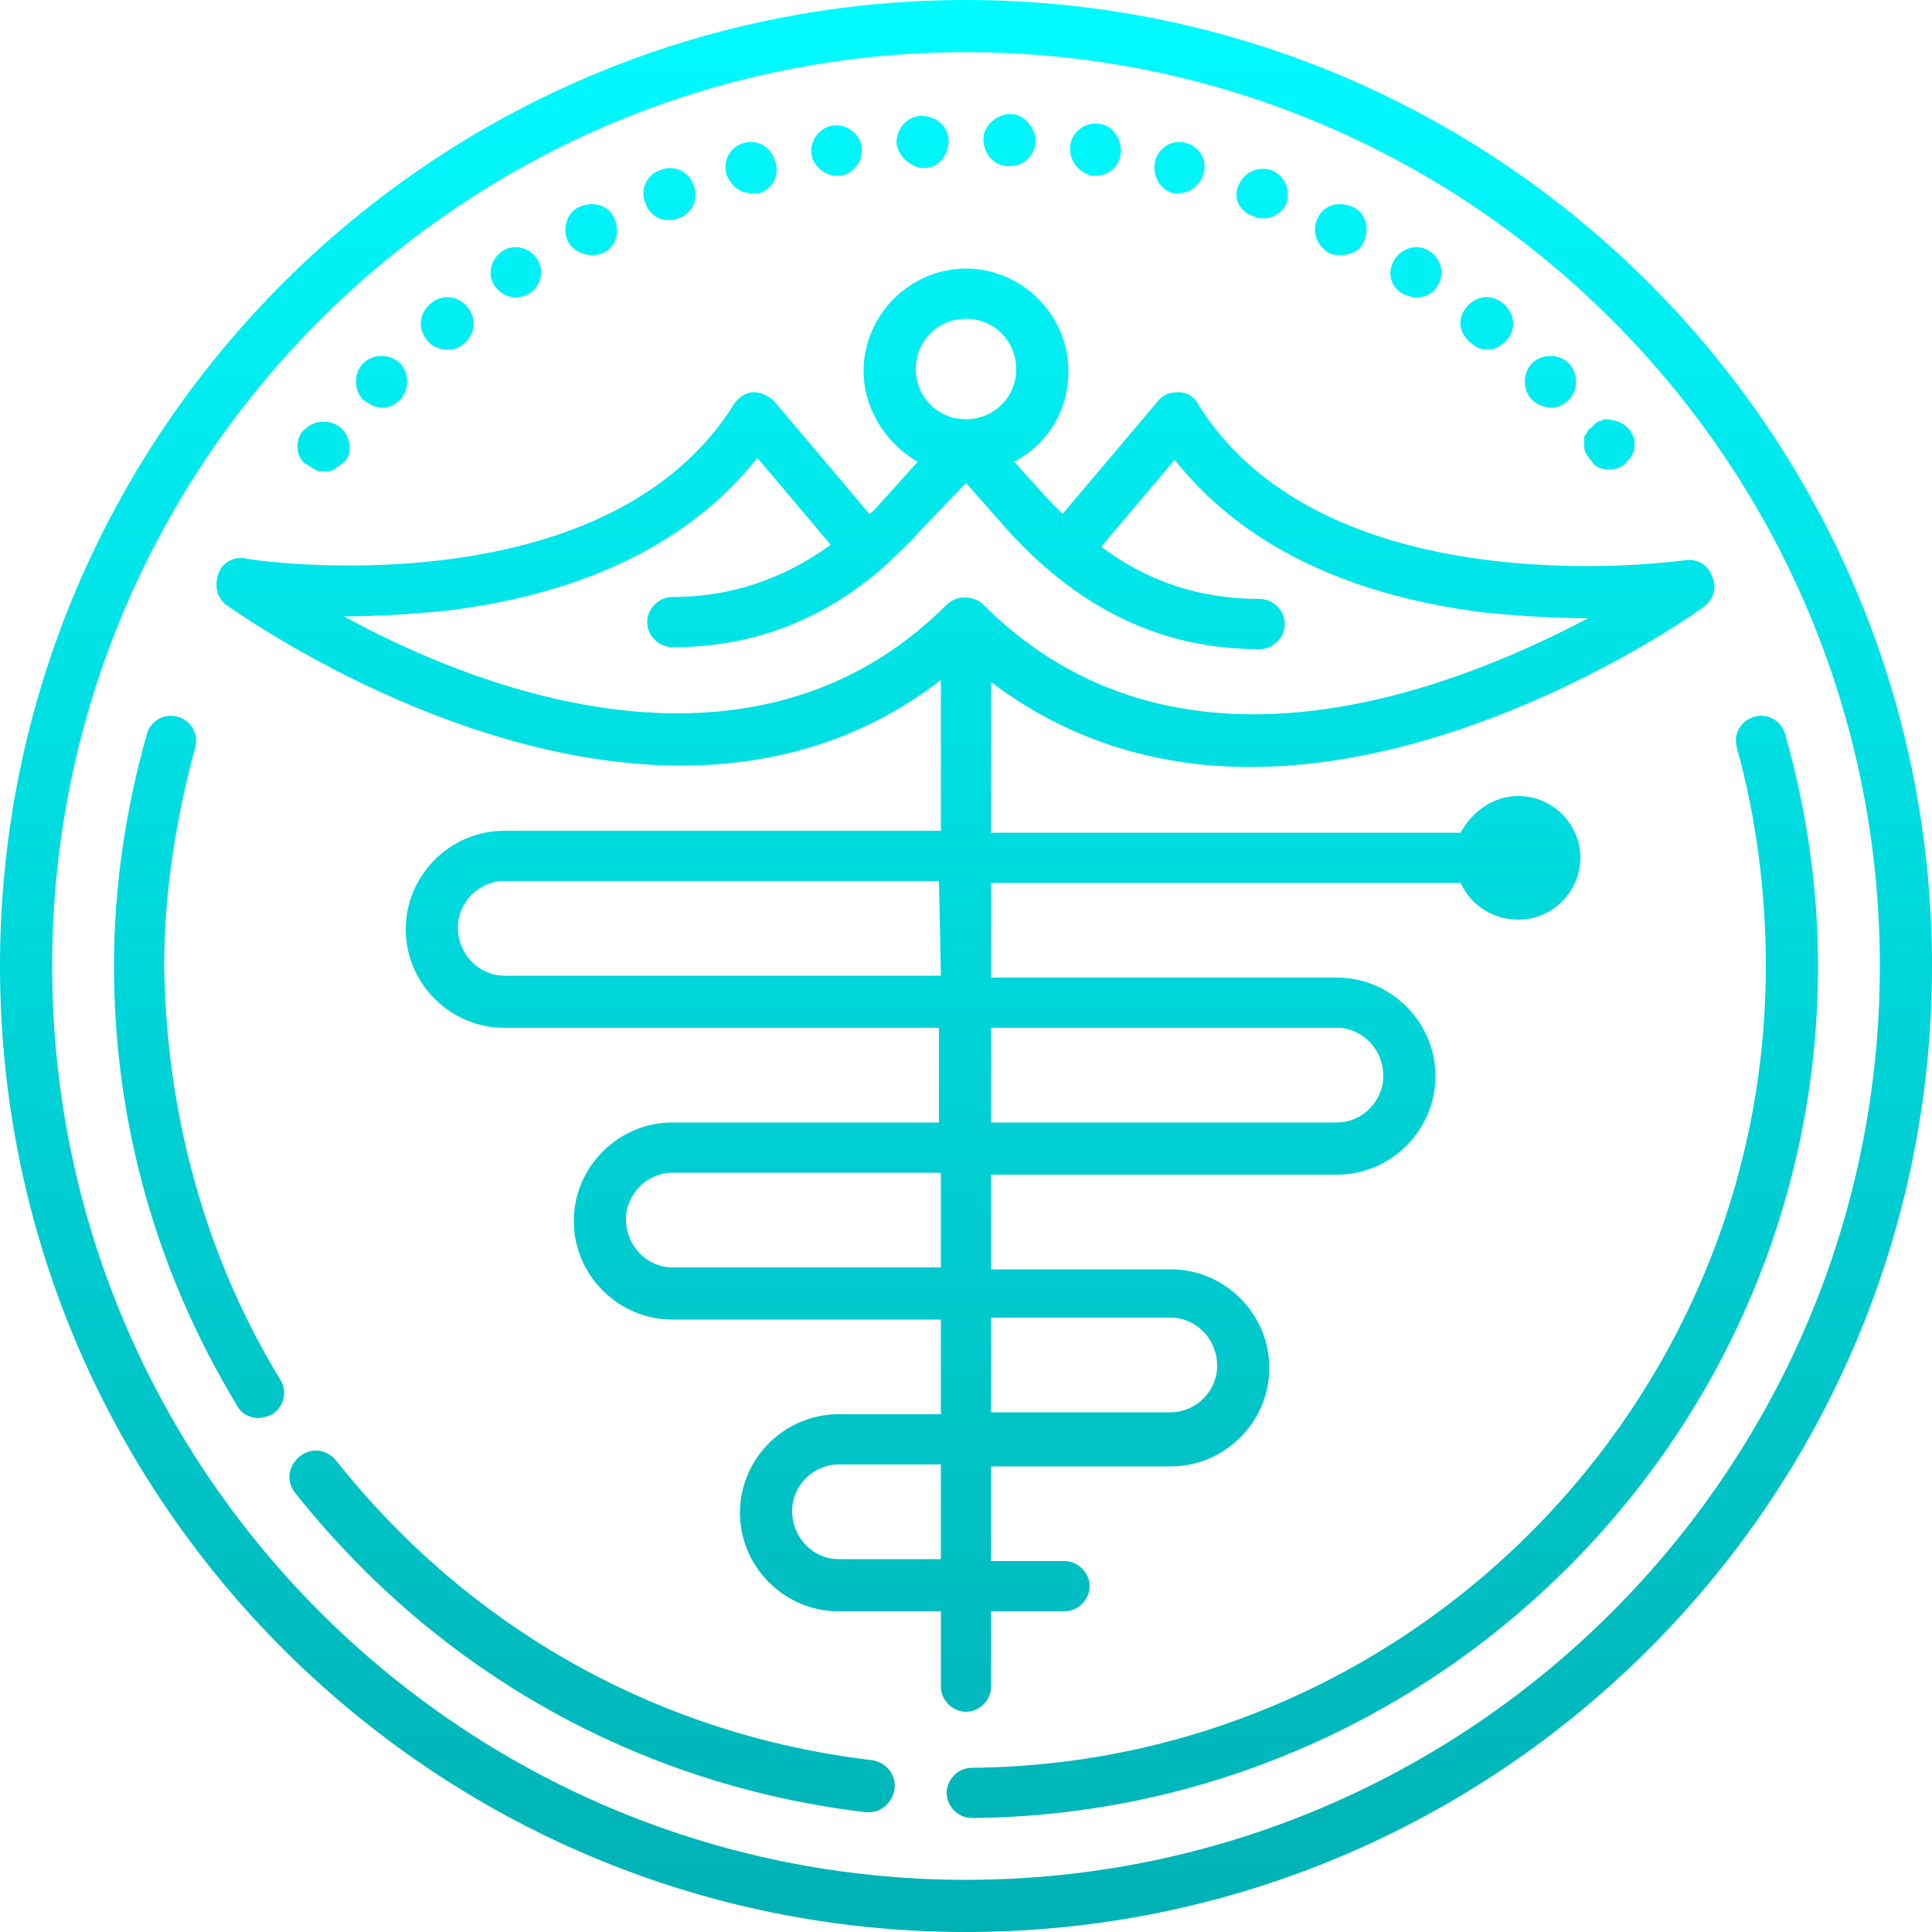
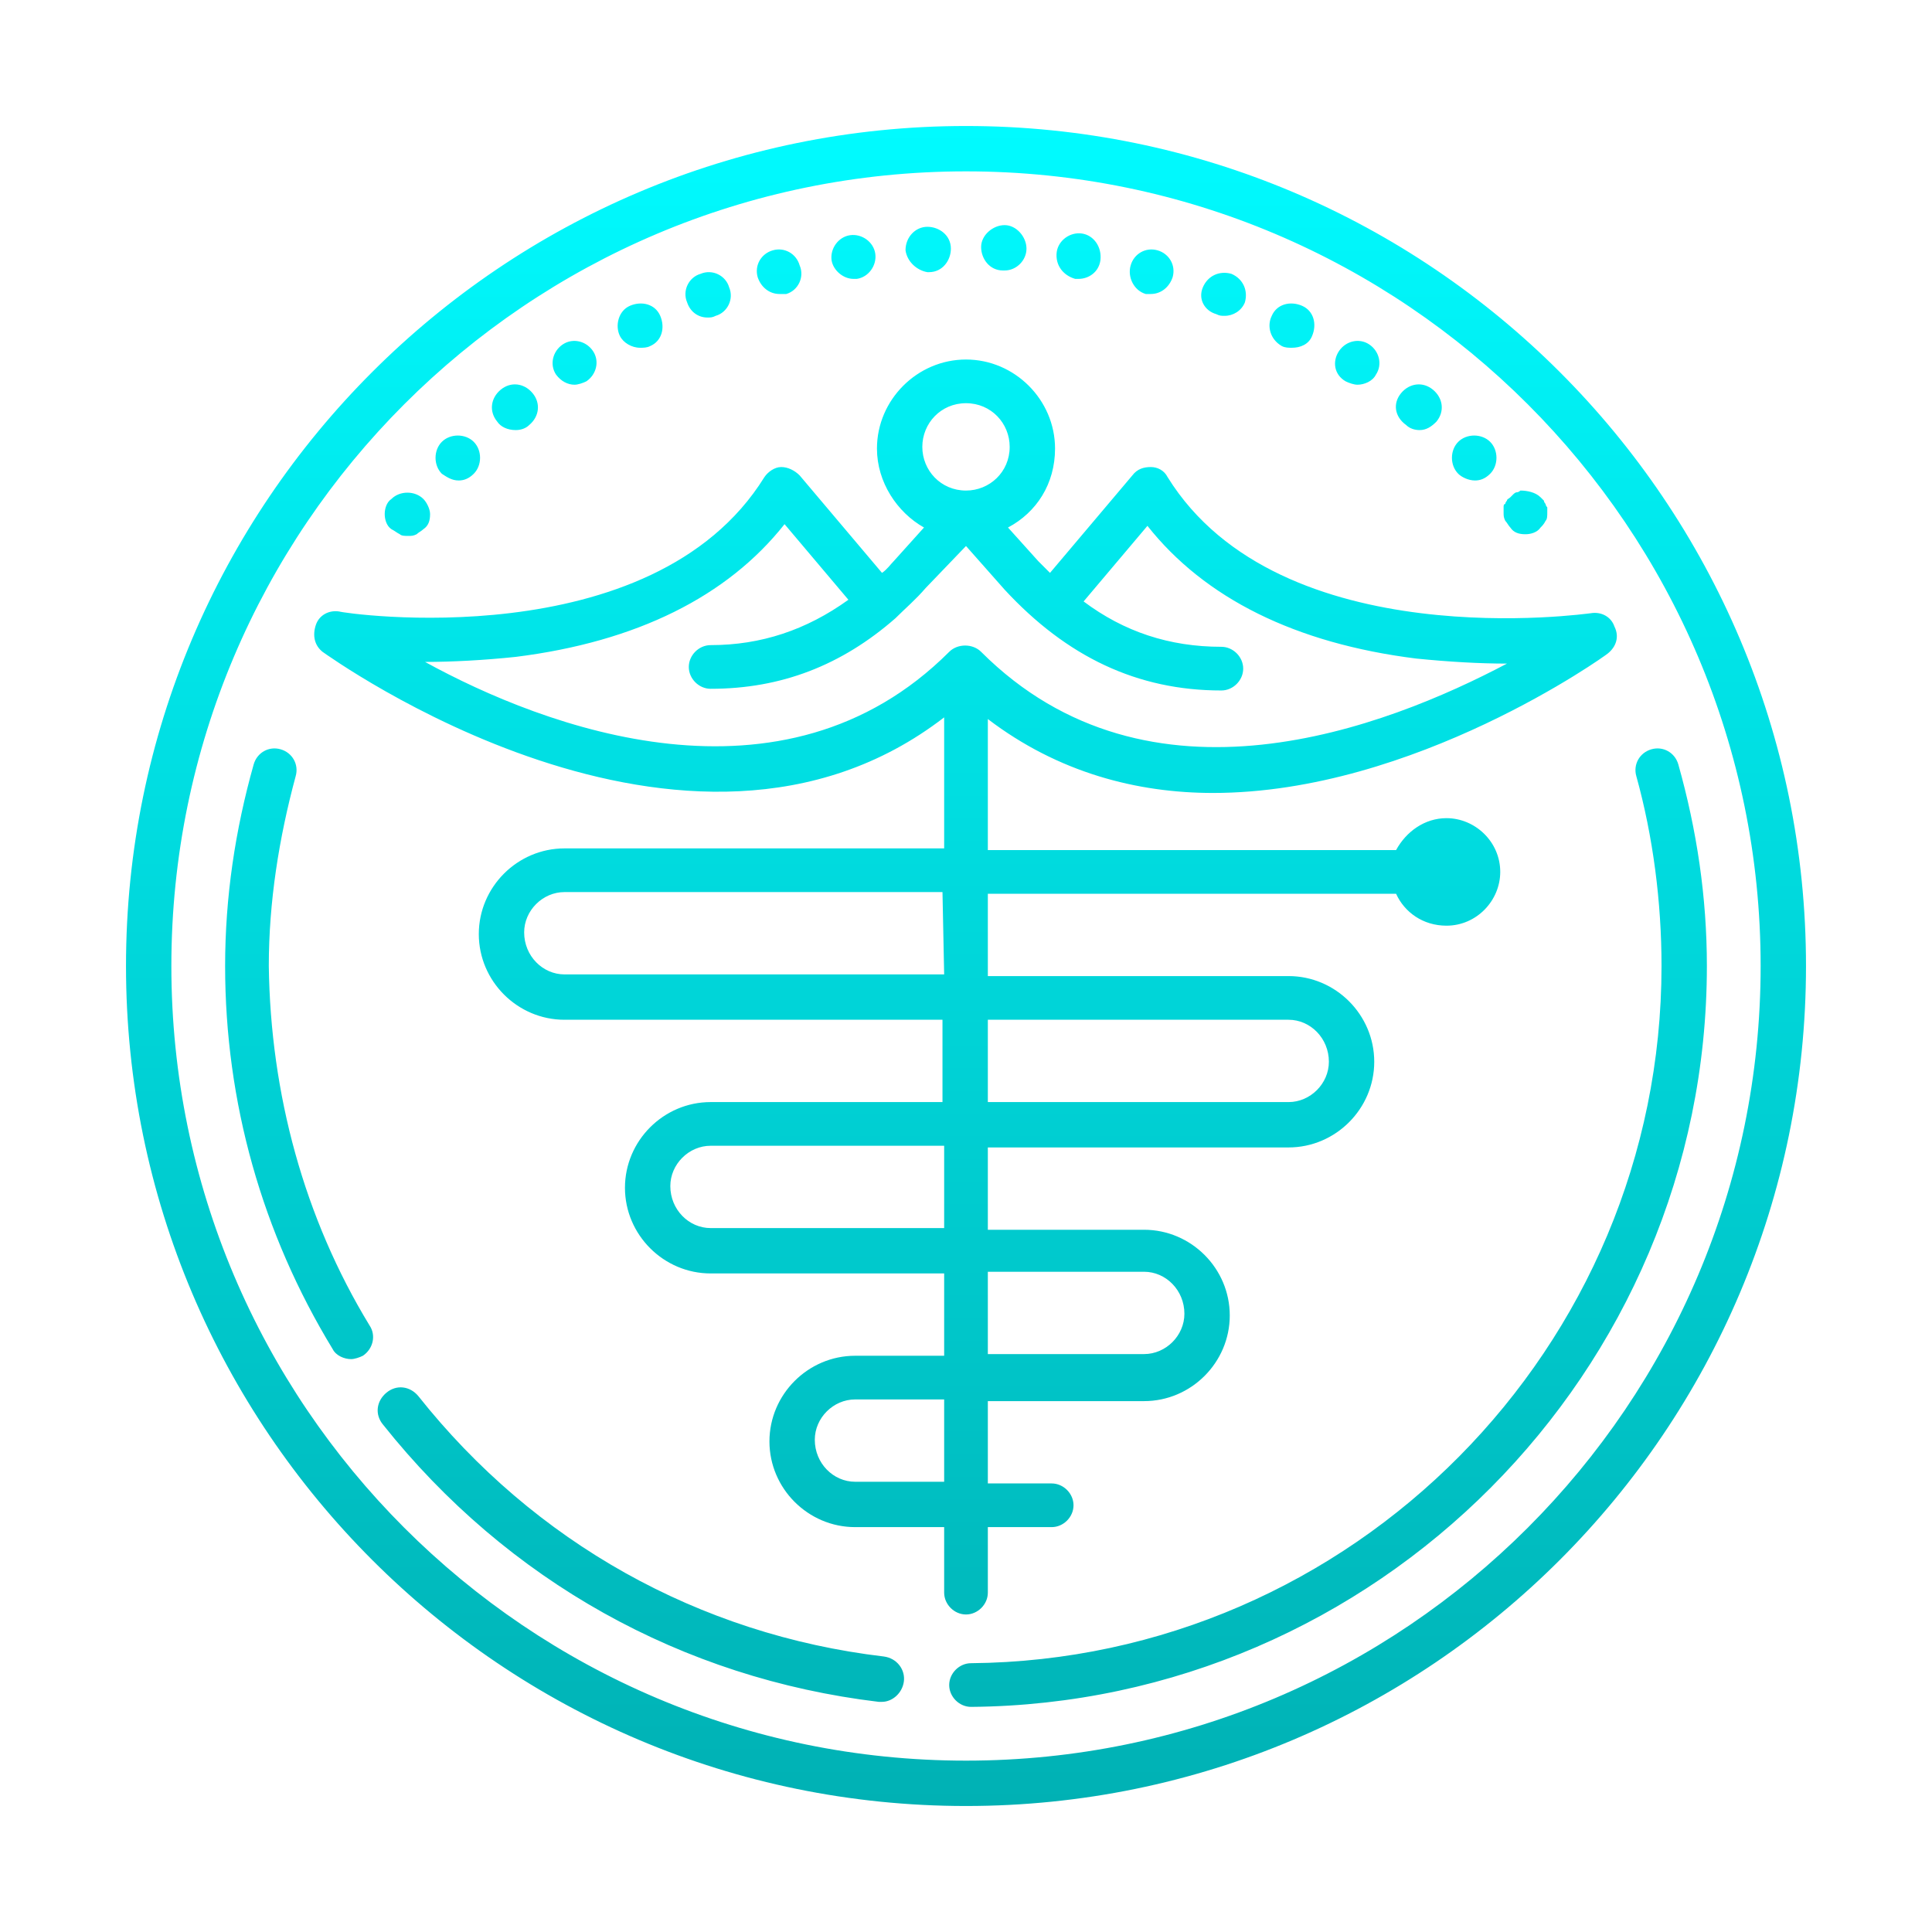
- <svg xmlns="http://www.w3.org/2000/svg" version="1.1" id="Icons" x="0px" y="0px" width="100px" height="100px" viewBox="0 0 100 100" style="enable-background:new 0 0 100 100;" xml:space="preserve">
+ <svg xmlns="http://www.w3.org/2000/svg" version="1.1" id="Icons" x="0px" y="0px" width="115px" height="115px" viewBox="0 0 115 115" style="enable-background:new 0 0 115 115;" xml:space="preserve">
  <style type="text/css">
	.st0{fill:url(#SVGID_1_);}
</style>
-   <linearGradient id="SVGID_1_" gradientUnits="userSpaceOnUse" x1="50" y1="0" x2="50" y2="100">
+   <linearGradient id="SVGID_1_" gradientUnits="userSpaceOnUse" x1="57.5" y1="109.5" x2="57.5" y2="9.5" gradientTransform="matrix(1 0 0 -1 0 117)">
    <stop offset="0" style="stop-color:#00FBFF" />
    <stop offset="1" style="stop-color:#00B1B4" />
  </linearGradient>
-   <path class="st0" d="M62,20.9c-0.2-0.4-0.6-0.6-1-0.6c-0.4,0-0.8,0.1-1.1,0.5l-4.9,5.8c-0.2-0.2-0.4-0.4-0.7-0.7l-1.8-2  c1.7-0.9,2.8-2.6,2.8-4.7c0-2.9-2.4-5.3-5.3-5.3c-2.9,0-5.3,2.4-5.3,5.3c0,2,1.2,3.8,2.8,4.7l-1.8,2c-0.2,0.2-0.4,0.5-0.7,0.7  l-4.9-5.8c-0.3-0.3-0.7-0.5-1.1-0.5c-0.4,0-0.8,0.3-1,0.6c-6.7,10.8-25.1,8.1-25.3,8c-0.6-0.1-1.2,0.2-1.4,0.8  c-0.2,0.6-0.1,1.2,0.4,1.6C12,31.5,33.4,47,48.7,35.2l0,7.8H26.1c-2.8,0-5.1,2.3-5.1,5.1c0,2.8,2.3,5.1,5.1,5.1h22.5l0,4.9H34.8  c-2.8,0-5.1,2.3-5.1,5.1c0,2.8,2.3,5.1,5.1,5.1h13.9l0,4.9h-5.3c-2.8,0-5.1,2.3-5.1,5.1c0,2.8,2.3,5.1,5.1,5.1h5.3l0,3.9  c0,0.7,0.6,1.3,1.3,1.3s1.3-0.6,1.3-1.3l0-3.9h3.8c0.7,0,1.3-0.6,1.3-1.3s-0.6-1.3-1.3-1.3h-3.8l0-4.9h9.3c2.8,0,5.1-2.3,5.1-5.1  c0-2.8-2.3-5.1-5.1-5.1h-9.3l0-4.9h17.9c2.8,0,5.1-2.3,5.1-5.1c0-2.8-2.3-5.1-5.1-5.1H51.3l0-4.9h24.3c0.5,1.1,1.6,1.9,3,1.9  c1.8,0,3.2-1.5,3.2-3.2c0-1.8-1.5-3.2-3.2-3.2c-1.3,0-2.4,0.8-3,1.9H51.3l0-7.8c4.2,3.2,8.9,4.4,13.4,4.4c12,0,23.4-8.2,23.5-8.3  c0.5-0.4,0.7-1,0.4-1.6c-0.2-0.6-0.8-0.9-1.4-0.8C87.1,29,68.7,31.7,62,20.9z M48.7,80.7h-5.3c-1.3,0-2.4-1.1-2.4-2.5  c0-1.3,1.1-2.4,2.4-2.4h5.3L48.7,80.7z M60.6,68.2c1.3,0,2.4,1.1,2.4,2.5c0,1.3-1.1,2.4-2.4,2.4h-9.3l0-4.9H60.6z M48.7,65.6H34.8  c-1.3,0-2.4-1.1-2.4-2.5c0-1.3,1.1-2.4,2.4-2.4h13.9L48.7,65.6z M69.2,53.2c1.3,0,2.4,1.1,2.4,2.5c0,1.3-1.1,2.4-2.4,2.4H51.3l0-4.9  H69.2z M48.7,50.5H26.1c-1.3,0-2.4-1.1-2.4-2.5c0-1.3,1.1-2.4,2.4-2.4h22.5L48.7,50.5z M50,16.5c1.5,0,2.6,1.2,2.6,2.6  c0,1.5-1.2,2.6-2.6,2.6c-1.5,0-2.6-1.2-2.6-2.6C47.4,17.7,48.5,16.5,50,16.5z M50.9,31.3c-0.5-0.5-1.4-0.5-1.9,0  c-9.9,9.9-24.1,4.5-31.2,0.6c1.6,0,3.5-0.1,5.4-0.3c7.2-0.9,12.6-3.6,16-7.9l3.8,4.5c-2.5,1.8-5.2,2.7-8.2,2.7  c-0.7,0-1.3,0.6-1.3,1.3c0,0.7,0.6,1.3,1.3,1.3c4.2,0,7.8-1.4,11-4.2c0,0,0,0,0,0c0,0,0,0,0,0c0.6-0.6,1.2-1.1,1.8-1.8L50,25  l2.3,2.6c3.7,4,7.9,6,12.9,6c0.7,0,1.3-0.6,1.3-1.3c0-0.7-0.6-1.3-1.3-1.3c-3.1,0-5.8-0.9-8.2-2.7l3.8-4.5c3.4,4.3,8.8,7,16,7.9  c2,0.2,3.8,0.3,5.4,0.3C75,35.8,60.9,41.3,50.9,31.3z M15.8,24c-0.3-0.2-0.4-0.6-0.4-0.9c0-0.3,0.1-0.7,0.4-0.9  c0.5-0.5,1.4-0.5,1.9,0c0.2,0.2,0.4,0.6,0.4,0.9c0,0.4-0.1,0.7-0.4,0.9c-0.1,0.1-0.3,0.2-0.4,0.3c-0.2,0.1-0.3,0.1-0.5,0.1  c-0.2,0-0.4,0-0.5-0.1C16.1,24.2,16,24.1,15.8,24z M55.4,7.5c0.1-0.7,0.8-1.2,1.5-1.1C57.6,6.5,58.1,7.2,58,8  c-0.1,0.7-0.7,1.1-1.3,1.1c-0.1,0-0.1,0-0.2,0C55.8,8.9,55.3,8.3,55.4,7.5z M42,8c-0.1-0.7,0.4-1.4,1.1-1.5c0.7-0.1,1.4,0.4,1.5,1.1  c0.1,0.7-0.4,1.4-1.1,1.5c-0.1,0-0.1,0-0.2,0C42.7,9.1,42.1,8.6,42,8z M50.9,7.2c0-0.7,0.7-1.3,1.4-1.3c0.7,0,1.3,0.7,1.3,1.4  c0,0.7-0.6,1.3-1.3,1.3c0,0,0,0-0.1,0C51.4,8.6,50.9,7.9,50.9,7.2z M46.4,7.4C46.4,6.6,47,6,47.7,6c0.7,0,1.4,0.5,1.4,1.3  c0,0.7-0.5,1.4-1.3,1.4c0,0,0,0-0.1,0C47.1,8.6,46.5,8.1,46.4,7.4z M64.1,9.6c0.3-0.7,1-1,1.7-0.8c0.7,0.3,1,1,0.8,1.7  c-0.2,0.5-0.7,0.8-1.2,0.8c-0.2,0-0.3,0-0.5-0.1C64.2,11,63.8,10.3,64.1,9.6z M59.8,8.3c0.2-0.7,0.9-1.1,1.6-0.9  c0.7,0.2,1.1,0.9,0.9,1.6c-0.2,0.6-0.7,1-1.3,1c-0.1,0-0.2,0-0.3,0C60,9.8,59.6,9,59.8,8.3z M68.2,11.3c0.3-0.7,1.1-0.9,1.8-0.6  c0.7,0.3,0.9,1.1,0.6,1.8c-0.2,0.5-0.7,0.7-1.2,0.7c-0.2,0-0.4,0-0.6-0.1C68.1,12.7,67.9,11.9,68.2,11.3z M75.9,15.9  c0.5-0.6,1.3-0.7,1.9-0.2c0.6,0.5,0.7,1.3,0.2,1.9c-0.3,0.3-0.6,0.5-1,0.5c-0.3,0-0.6-0.1-0.8-0.3C75.5,17.3,75.4,16.5,75.9,15.9z   M79.3,20.7c-0.5-0.5-0.5-1.4,0-1.9c0.5-0.5,1.4-0.5,1.9,0c0.5,0.5,0.5,1.4,0,1.9c-0.3,0.3-0.6,0.4-0.9,0.4  C79.9,21.1,79.5,20.9,79.3,20.7z M72.2,13.4c0.4-0.6,1.2-0.8,1.8-0.4c0.6,0.4,0.8,1.2,0.4,1.8c-0.2,0.4-0.7,0.6-1.1,0.6  c-0.2,0-0.5-0.1-0.7-0.2C71.9,14.8,71.8,14,72.2,13.4z M22.1,17.6c-0.5-0.6-0.4-1.4,0.2-1.9c0.6-0.5,1.4-0.4,1.9,0.2  c0.5,0.6,0.4,1.4-0.2,1.9c-0.2,0.2-0.5,0.3-0.8,0.3C22.7,18.1,22.3,17.9,22.1,17.6z M25.6,14.8c-0.4-0.6-0.2-1.4,0.4-1.8  c0.6-0.4,1.4-0.2,1.8,0.4c0.4,0.6,0.2,1.4-0.4,1.8c-0.2,0.1-0.5,0.2-0.7,0.2C26.3,15.4,25.9,15.2,25.6,14.8z M37.6,9  c-0.2-0.7,0.2-1.4,0.9-1.6c0.7-0.2,1.4,0.2,1.6,0.9C40.4,9,40,9.8,39.3,10C39.2,10,39,10,38.9,10C38.3,10,37.8,9.6,37.6,9z   M29.4,12.5c-0.3-0.6-0.1-1.5,0.6-1.8c0.7-0.3,1.5-0.1,1.8,0.6c0.3,0.7,0.1,1.5-0.6,1.8c-0.2,0.1-0.4,0.1-0.6,0.1  C30.1,13.2,29.6,12.9,29.4,12.5z M18.8,20.7c-0.5-0.5-0.5-1.4,0-1.9c0.5-0.5,1.4-0.5,1.9,0c0.5,0.5,0.5,1.4,0,1.9h0  c-0.3,0.3-0.6,0.4-0.9,0.4C19.4,21.1,19.1,20.9,18.8,20.7z M33.4,10.5c-0.3-0.7,0.1-1.5,0.8-1.7c0.7-0.3,1.5,0.1,1.7,0.8  c0.3,0.7-0.1,1.5-0.8,1.7c-0.2,0.1-0.3,0.1-0.5,0.1C34.1,11.4,33.6,11.1,33.4,10.5z M84.2,22.1c0.1,0.1,0.1,0.1,0.2,0.2  c0,0.1,0.1,0.2,0.1,0.2c0,0.1,0.1,0.2,0.1,0.2c0,0.1,0,0.2,0,0.3c0,0.2,0,0.4-0.1,0.5c-0.1,0.2-0.2,0.3-0.3,0.4  c-0.2,0.3-0.6,0.4-0.9,0.4c-0.4,0-0.7-0.1-0.9-0.4c-0.1-0.1-0.2-0.3-0.3-0.4c-0.1-0.2-0.1-0.3-0.1-0.5c0-0.1,0-0.2,0-0.3  c0-0.1,0-0.2,0.1-0.2c0-0.1,0.1-0.2,0.1-0.2c0-0.1,0.1-0.1,0.2-0.2c0.1-0.1,0.1-0.1,0.2-0.2c0.1-0.1,0.2-0.1,0.2-0.1  c0.1,0,0.2-0.1,0.2-0.1C83.4,21.7,83.9,21.8,84.2,22.1z M46.3,92.6c-0.1,0.7-0.7,1.2-1.3,1.2c-0.1,0-0.1,0-0.2,0  c-11.7-1.4-22.1-7.2-29.5-16.5c-0.5-0.6-0.4-1.4,0.2-1.9c0.6-0.5,1.4-0.4,1.9,0.2c6.9,8.7,16.7,14.2,27.7,15.5  C45.9,91.2,46.4,91.9,46.3,92.6z M14.5,71.4c0.4,0.6,0.2,1.4-0.4,1.8c-0.2,0.1-0.5,0.2-0.7,0.2c-0.4,0-0.9-0.2-1.1-0.6  C8.1,65.9,5.9,58.1,5.9,50c0-4.1,0.6-8.1,1.7-12c0.2-0.7,0.9-1.1,1.6-0.9c0.7,0.2,1.1,0.9,0.9,1.6c-1,3.7-1.6,7.5-1.6,11.3  C8.6,57.6,10.6,65,14.5,71.4z M89.9,38.7c-0.2-0.7,0.2-1.4,0.9-1.6c0.7-0.2,1.4,0.2,1.6,0.9c1.1,3.9,1.7,7.9,1.7,12  c0,24.2-19.7,43.9-43.8,44.1c0,0,0,0,0,0c-0.7,0-1.3-0.6-1.3-1.3c0-0.7,0.6-1.3,1.3-1.3C73,91.3,91.4,72.7,91.4,50  C91.4,46.2,90.9,42.3,89.9,38.7z M50,0C22.4,0,0,22.4,0,50s22.4,50,50,50s50-22.4,50-50S77.6,0,50,0z M50,97.3  C23.9,97.3,2.7,76.1,2.7,50S23.9,2.7,50,2.7S97.3,23.9,97.3,50S76.1,97.3,50,97.3z" />
+   <path class="st0" d="M69.5,28.4c-0.2-0.4-0.6-0.6-1-0.6s-0.8,0.1-1.1,0.5l-4.9,5.8c-0.2-0.2-0.4-0.4-0.7-0.7l-1.8-2  c1.7-0.9,2.8-2.6,2.8-4.7c0-2.9-2.4-5.3-5.3-5.3c-2.9,0-5.3,2.4-5.3,5.3c0,2,1.2,3.8,2.8,4.7l-1.8,2c-0.2,0.2-0.4,0.5-0.7,0.7  l-4.9-5.8c-0.3-0.3-0.7-0.5-1.1-0.5c-0.4,0-0.8,0.3-1,0.6c-6.7,10.8-25.1,8.1-25.3,8c-0.6-0.1-1.2,0.2-1.4,0.8  c-0.2,0.6-0.1,1.2,0.4,1.6c0.3,0.2,21.7,15.7,37,3.9v7.8H33.6c-2.8,0-5.1,2.3-5.1,5.1s2.3,5.1,5.1,5.1h22.5v4.9H42.3  c-2.8,0-5.1,2.3-5.1,5.1s2.3,5.1,5.1,5.1h13.9v4.9h-5.3c-2.8,0-5.1,2.3-5.1,5.1c0,2.8,2.3,5.1,5.1,5.1h5.3v3.9  c0,0.7,0.6,1.3,1.3,1.3s1.3-0.6,1.3-1.3v-3.9h3.8c0.7,0,1.3-0.6,1.3-1.3s-0.6-1.3-1.3-1.3h-3.8v-4.9h9.3c2.8,0,5.1-2.3,5.1-5.1  c0-2.8-2.3-5.1-5.1-5.1h-9.3v-4.9h17.9c2.8,0,5.1-2.3,5.1-5.1c0-2.8-2.3-5.1-5.1-5.1H58.8v-4.9h24.3c0.5,1.1,1.6,1.9,3,1.9  c1.8,0,3.2-1.5,3.2-3.2c0-1.8-1.5-3.2-3.2-3.2c-1.3,0-2.4,0.8-3,1.9H58.8v-7.8c4.2,3.2,8.9,4.4,13.4,4.4c12,0,23.4-8.2,23.5-8.3  c0.5-0.4,0.7-1,0.4-1.6c-0.2-0.6-0.8-0.9-1.4-0.8C94.6,36.5,76.2,39.2,69.5,28.4z M56.2,88.2h-5.3c-1.3,0-2.4-1.1-2.4-2.5  c0-1.3,1.1-2.4,2.4-2.4h5.3V88.2z M68.1,75.7c1.3,0,2.4,1.1,2.4,2.5c0,1.3-1.1,2.4-2.4,2.4h-9.3v-4.9H68.1z M56.2,73.1H42.3  c-1.3,0-2.4-1.1-2.4-2.5c0-1.3,1.1-2.4,2.4-2.4h13.9L56.2,73.1z M76.7,60.7c1.3,0,2.4,1.1,2.4,2.5c0,1.3-1.1,2.4-2.4,2.4H58.8v-4.9  H76.7z M56.2,58H33.6c-1.3,0-2.4-1.1-2.4-2.5c0-1.3,1.1-2.4,2.4-2.4h22.5L56.2,58z M57.5,24c1.5,0,2.6,1.2,2.6,2.6  c0,1.5-1.2,2.6-2.6,2.6c-1.5,0-2.6-1.2-2.6-2.6S56,24,57.5,24z M58.4,38.8c-0.5-0.5-1.4-0.5-1.9,0c-9.9,9.9-24.1,4.5-31.2,0.6  c1.6,0,3.5-0.1,5.4-0.3c7.2-0.9,12.6-3.6,16-7.9l3.8,4.5c-2.5,1.8-5.2,2.7-8.2,2.7c-0.7,0-1.3,0.6-1.3,1.3s0.6,1.3,1.3,1.3  c4.2,0,7.8-1.4,11-4.2l0,0l0,0c0.6-0.6,1.2-1.1,1.8-1.8l2.4-2.5l2.3,2.6c3.7,4,7.9,6,12.9,6c0.7,0,1.3-0.6,1.3-1.3s-0.6-1.3-1.3-1.3  c-3.1,0-5.8-0.9-8.2-2.7l3.8-4.5c3.4,4.3,8.8,7,16,7.9c2,0.2,3.8,0.3,5.4,0.3C82.5,43.3,68.4,48.8,58.4,38.8z M23.3,31.5  c-0.3-0.2-0.4-0.6-0.4-0.9s0.1-0.7,0.4-0.9c0.5-0.5,1.4-0.5,1.9,0c0.2,0.2,0.4,0.6,0.4,0.9c0,0.4-0.1,0.7-0.4,0.9  c-0.1,0.1-0.3,0.2-0.4,0.3c-0.2,0.1-0.3,0.1-0.5,0.1s-0.4,0-0.5-0.1C23.6,31.7,23.5,31.6,23.3,31.5z M62.9,15  c0.1-0.7,0.8-1.2,1.5-1.1c0.7,0.1,1.2,0.8,1.1,1.6c-0.1,0.7-0.7,1.1-1.3,1.1c-0.1,0-0.1,0-0.2,0C63.3,16.4,62.8,15.8,62.9,15z   M49.5,15.5c-0.1-0.7,0.4-1.4,1.1-1.5c0.7-0.1,1.4,0.4,1.5,1.1c0.1,0.7-0.4,1.4-1.1,1.5c-0.1,0-0.1,0-0.2,0  C50.2,16.6,49.6,16.1,49.5,15.5z M58.4,14.7c0-0.7,0.7-1.3,1.4-1.3s1.3,0.7,1.3,1.4c0,0.7-0.6,1.3-1.3,1.3c0,0,0,0-0.1,0  C58.9,16.1,58.4,15.4,58.4,14.7z M53.9,14.9c0-0.8,0.6-1.4,1.3-1.4s1.4,0.5,1.4,1.3c0,0.7-0.5,1.4-1.3,1.4c0,0,0,0-0.1,0  C54.6,16.1,54,15.6,53.9,14.9z M71.6,17.1c0.3-0.7,1-1,1.7-0.8c0.7,0.3,1,1,0.8,1.7c-0.2,0.5-0.7,0.8-1.2,0.8c-0.2,0-0.3,0-0.5-0.1  C71.7,18.5,71.3,17.8,71.6,17.1z M67.3,15.8c0.2-0.7,0.9-1.1,1.6-0.9c0.7,0.2,1.1,0.9,0.9,1.6c-0.2,0.6-0.7,1-1.3,1  c-0.1,0-0.2,0-0.3,0C67.5,17.3,67.1,16.5,67.3,15.8z M75.7,18.8c0.3-0.7,1.1-0.9,1.8-0.6c0.7,0.3,0.9,1.1,0.6,1.8  c-0.2,0.5-0.7,0.7-1.2,0.7c-0.2,0-0.4,0-0.6-0.1C75.6,20.2,75.4,19.4,75.7,18.8z M83.4,23.4c0.5-0.6,1.3-0.7,1.9-0.2  s0.7,1.3,0.2,1.9c-0.3,0.3-0.6,0.5-1,0.5c-0.3,0-0.6-0.1-0.8-0.3C83,24.8,82.9,24,83.4,23.4z M86.8,28.2c-0.5-0.5-0.5-1.4,0-1.9  s1.4-0.5,1.9,0s0.5,1.4,0,1.9c-0.3,0.3-0.6,0.4-0.9,0.4C87.4,28.6,87,28.4,86.8,28.2z M79.7,20.9c0.4-0.6,1.2-0.8,1.8-0.4  c0.6,0.4,0.8,1.2,0.4,1.8c-0.2,0.4-0.7,0.6-1.1,0.6c-0.2,0-0.5-0.1-0.7-0.2C79.4,22.3,79.3,21.5,79.7,20.9z M29.6,25.1  c-0.5-0.6-0.4-1.4,0.2-1.9s1.4-0.4,1.9,0.2c0.5,0.6,0.4,1.4-0.2,1.9c-0.2,0.2-0.5,0.3-0.8,0.3C30.2,25.6,29.8,25.4,29.6,25.1z   M33.1,22.3c-0.4-0.6-0.2-1.4,0.4-1.8c0.6-0.4,1.4-0.2,1.8,0.4s0.2,1.4-0.4,1.8c-0.2,0.1-0.5,0.2-0.7,0.2  C33.8,22.9,33.4,22.7,33.1,22.3z M45.1,16.5c-0.2-0.7,0.2-1.4,0.9-1.6c0.7-0.2,1.4,0.2,1.6,0.9c0.3,0.7-0.1,1.5-0.8,1.7  c-0.1,0-0.3,0-0.4,0C45.8,17.5,45.3,17.1,45.1,16.5z M36.9,20c-0.3-0.6-0.1-1.5,0.6-1.8c0.7-0.3,1.5-0.1,1.8,0.6s0.1,1.5-0.6,1.8  c-0.2,0.1-0.4,0.1-0.6,0.1C37.6,20.7,37.1,20.4,36.9,20z M26.3,28.2c-0.5-0.5-0.5-1.4,0-1.9s1.4-0.5,1.9,0s0.5,1.4,0,1.9l0,0  c-0.3,0.3-0.6,0.4-0.9,0.4C26.9,28.6,26.6,28.4,26.3,28.2z M40.9,18c-0.3-0.7,0.1-1.5,0.8-1.7c0.7-0.3,1.5,0.1,1.7,0.8  c0.3,0.7-0.1,1.5-0.8,1.7c-0.2,0.1-0.3,0.1-0.5,0.1C41.6,18.9,41.1,18.6,40.9,18z M91.7,29.6c0.1,0.1,0.1,0.1,0.2,0.2  c0,0.1,0.1,0.2,0.1,0.2c0,0.1,0.1,0.2,0.1,0.2c0,0.1,0,0.2,0,0.3c0,0.2,0,0.4-0.1,0.5c-0.1,0.2-0.2,0.3-0.3,0.4  c-0.2,0.3-0.6,0.4-0.9,0.4c-0.4,0-0.7-0.1-0.9-0.4c-0.1-0.1-0.2-0.3-0.3-0.4c-0.1-0.2-0.1-0.3-0.1-0.5c0-0.1,0-0.2,0-0.3  c0-0.1,0-0.2,0.1-0.2c0-0.1,0.1-0.2,0.1-0.2c0-0.1,0.1-0.1,0.2-0.2s0.1-0.1,0.2-0.2s0.2-0.1,0.2-0.1c0.1,0,0.2-0.1,0.2-0.1  C90.9,29.2,91.4,29.3,91.7,29.6z M53.8,100.1c-0.1,0.7-0.7,1.2-1.3,1.2c-0.1,0-0.1,0-0.2,0c-11.7-1.4-22.1-7.2-29.5-16.5  c-0.5-0.6-0.4-1.4,0.2-1.9c0.6-0.5,1.4-0.4,1.9,0.2c6.9,8.7,16.7,14.2,27.7,15.5C53.4,98.7,53.9,99.4,53.8,100.1z M22,78.9  c0.4,0.6,0.2,1.4-0.4,1.8c-0.2,0.1-0.5,0.2-0.7,0.2c-0.4,0-0.9-0.2-1.1-0.6c-4.2-6.9-6.4-14.7-6.4-22.8c0-4.1,0.6-8.1,1.7-12  c0.2-0.7,0.9-1.1,1.6-0.9c0.7,0.2,1.1,0.9,0.9,1.6c-1,3.7-1.6,7.5-1.6,11.3C16.1,65.1,18.1,72.5,22,78.9z M97.4,46.2  c-0.2-0.7,0.2-1.4,0.9-1.6c0.7-0.2,1.4,0.2,1.6,0.9c1.1,3.9,1.7,7.9,1.7,12c0,24.2-19.7,43.9-43.8,44.1l0,0c-0.7,0-1.3-0.6-1.3-1.3  c0-0.7,0.6-1.3,1.3-1.3c22.7-0.2,41.1-18.8,41.1-41.5C98.9,53.7,98.4,49.8,97.4,46.2z M57.5,7.5c-27.6,0-50,22.4-50,50  s22.4,50,50,50s50-22.4,50-50S85.1,7.5,57.5,7.5z M57.5,104.8c-26.1,0-47.3-21.2-47.3-47.3s21.2-47.3,47.3-47.3s47.3,21.2,47.3,47.3  S83.6,104.8,57.5,104.8z" />
</svg>
